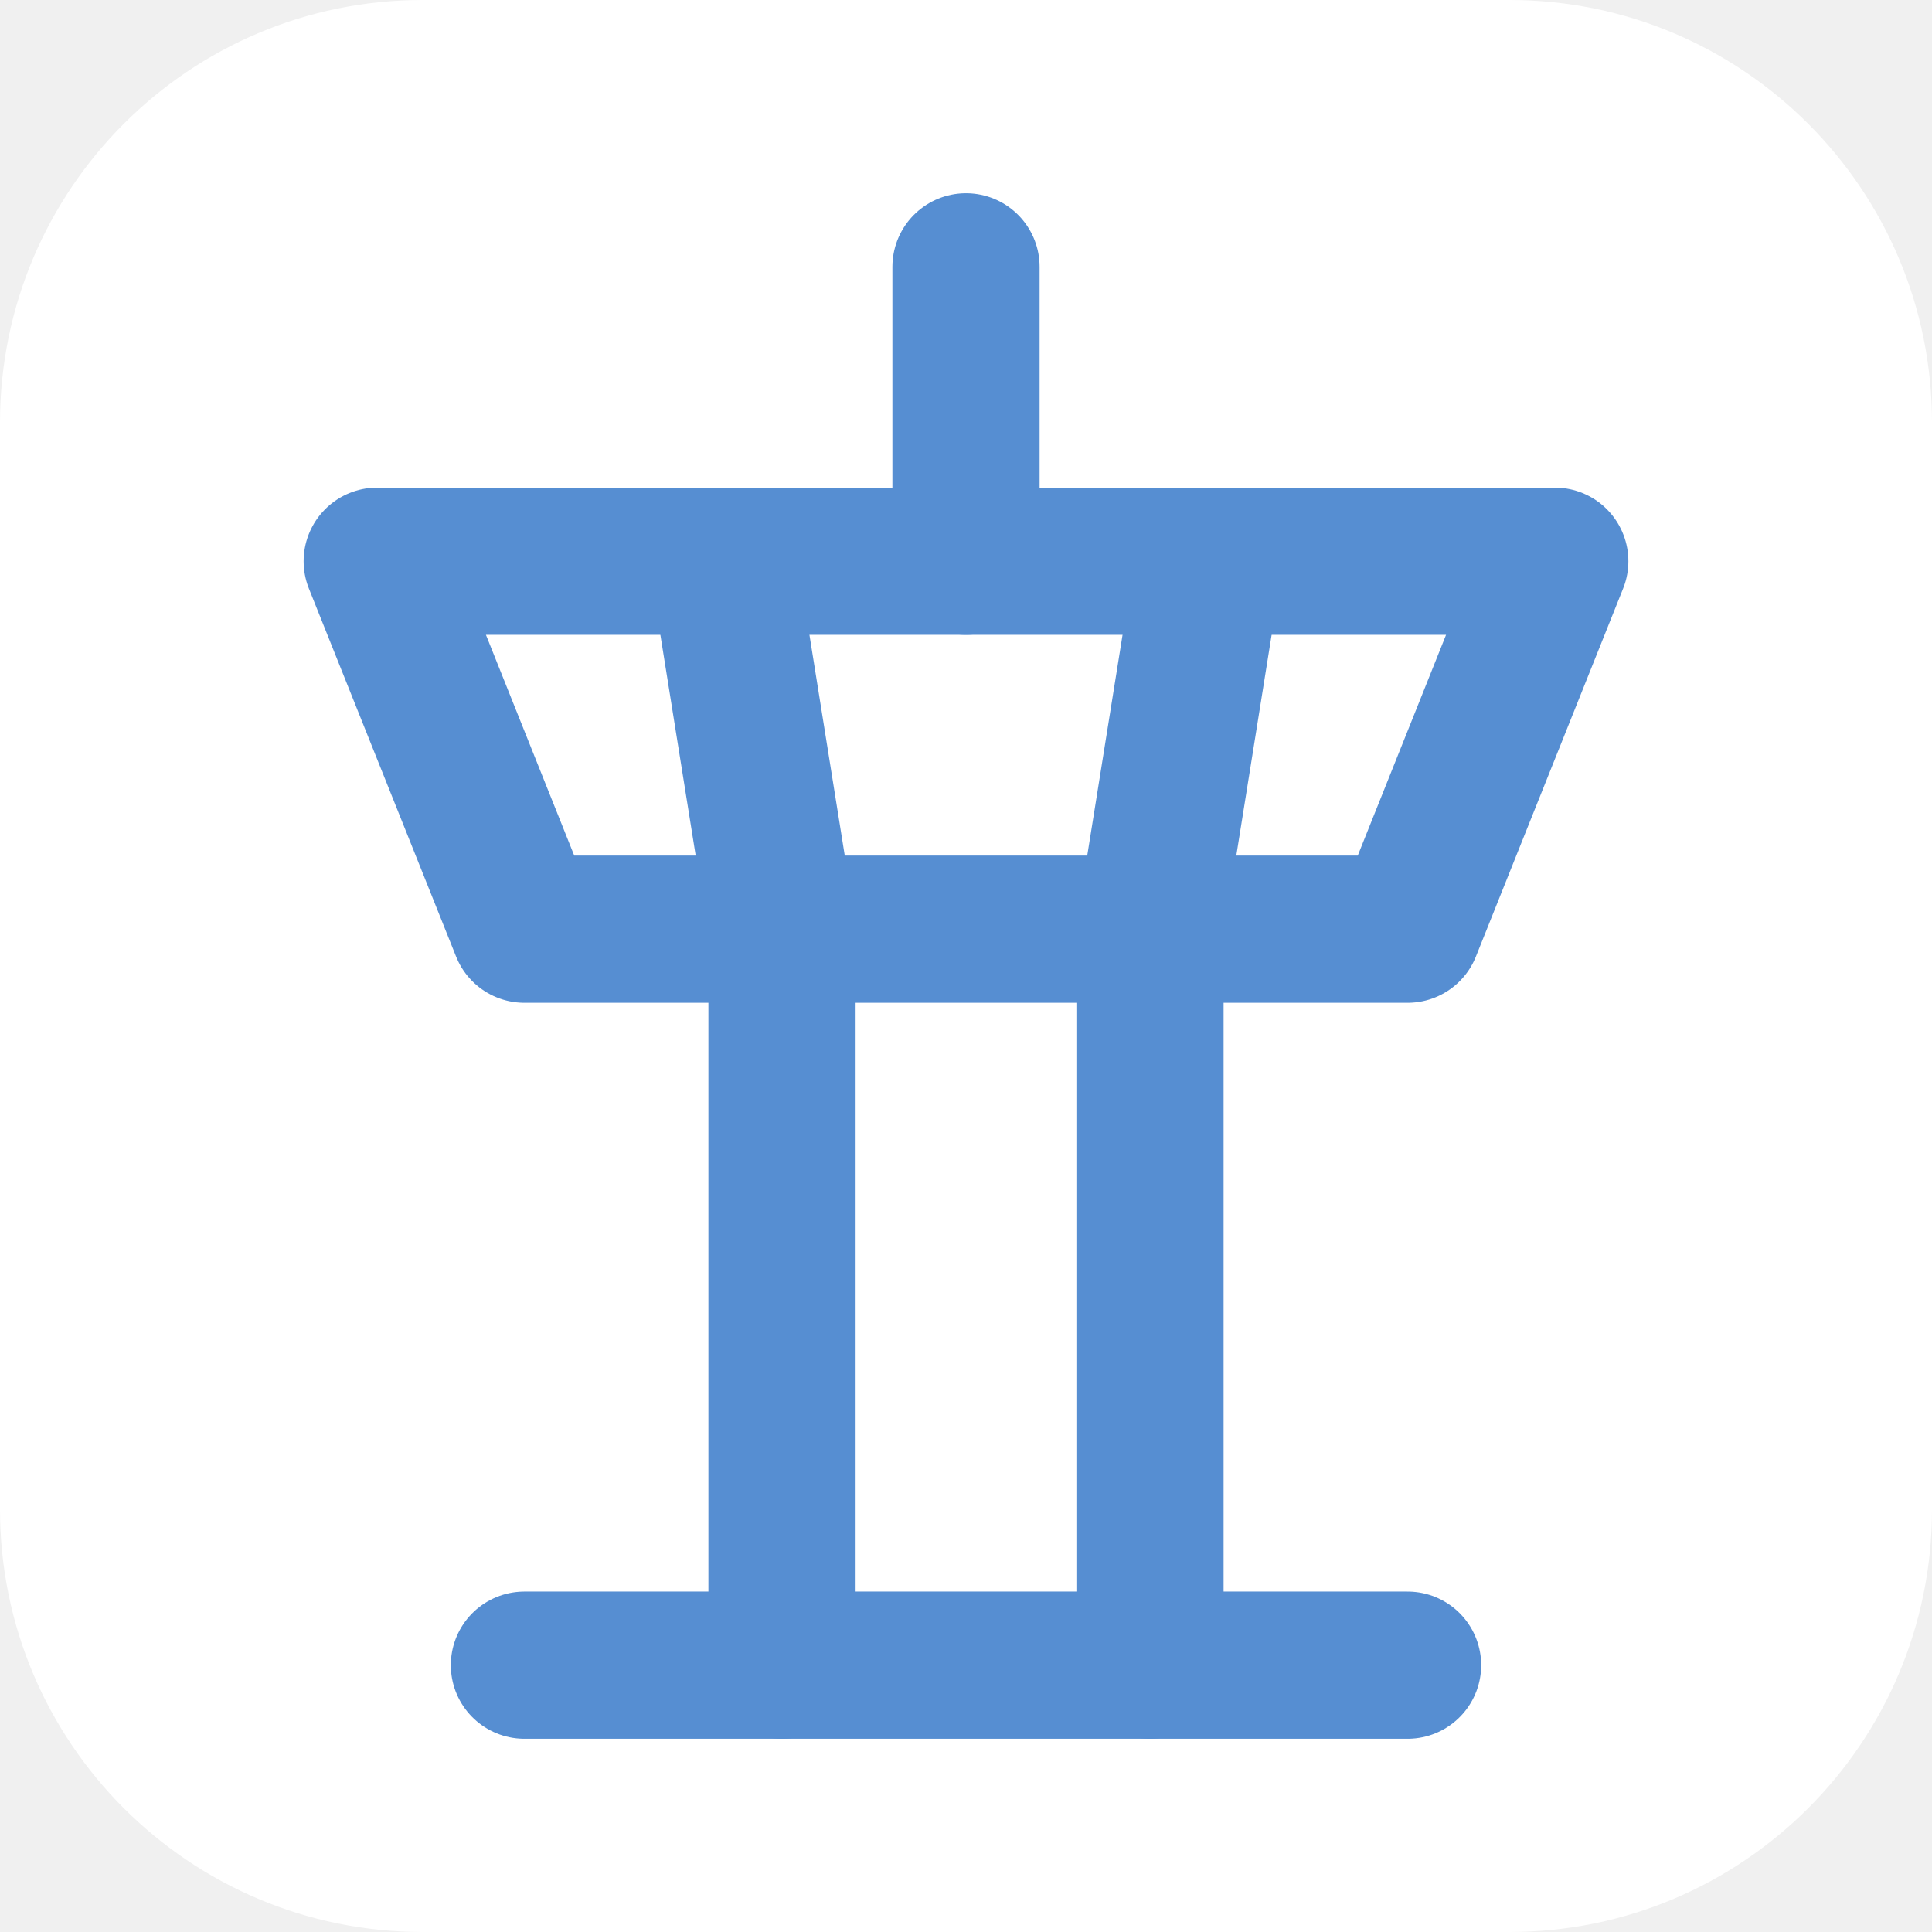
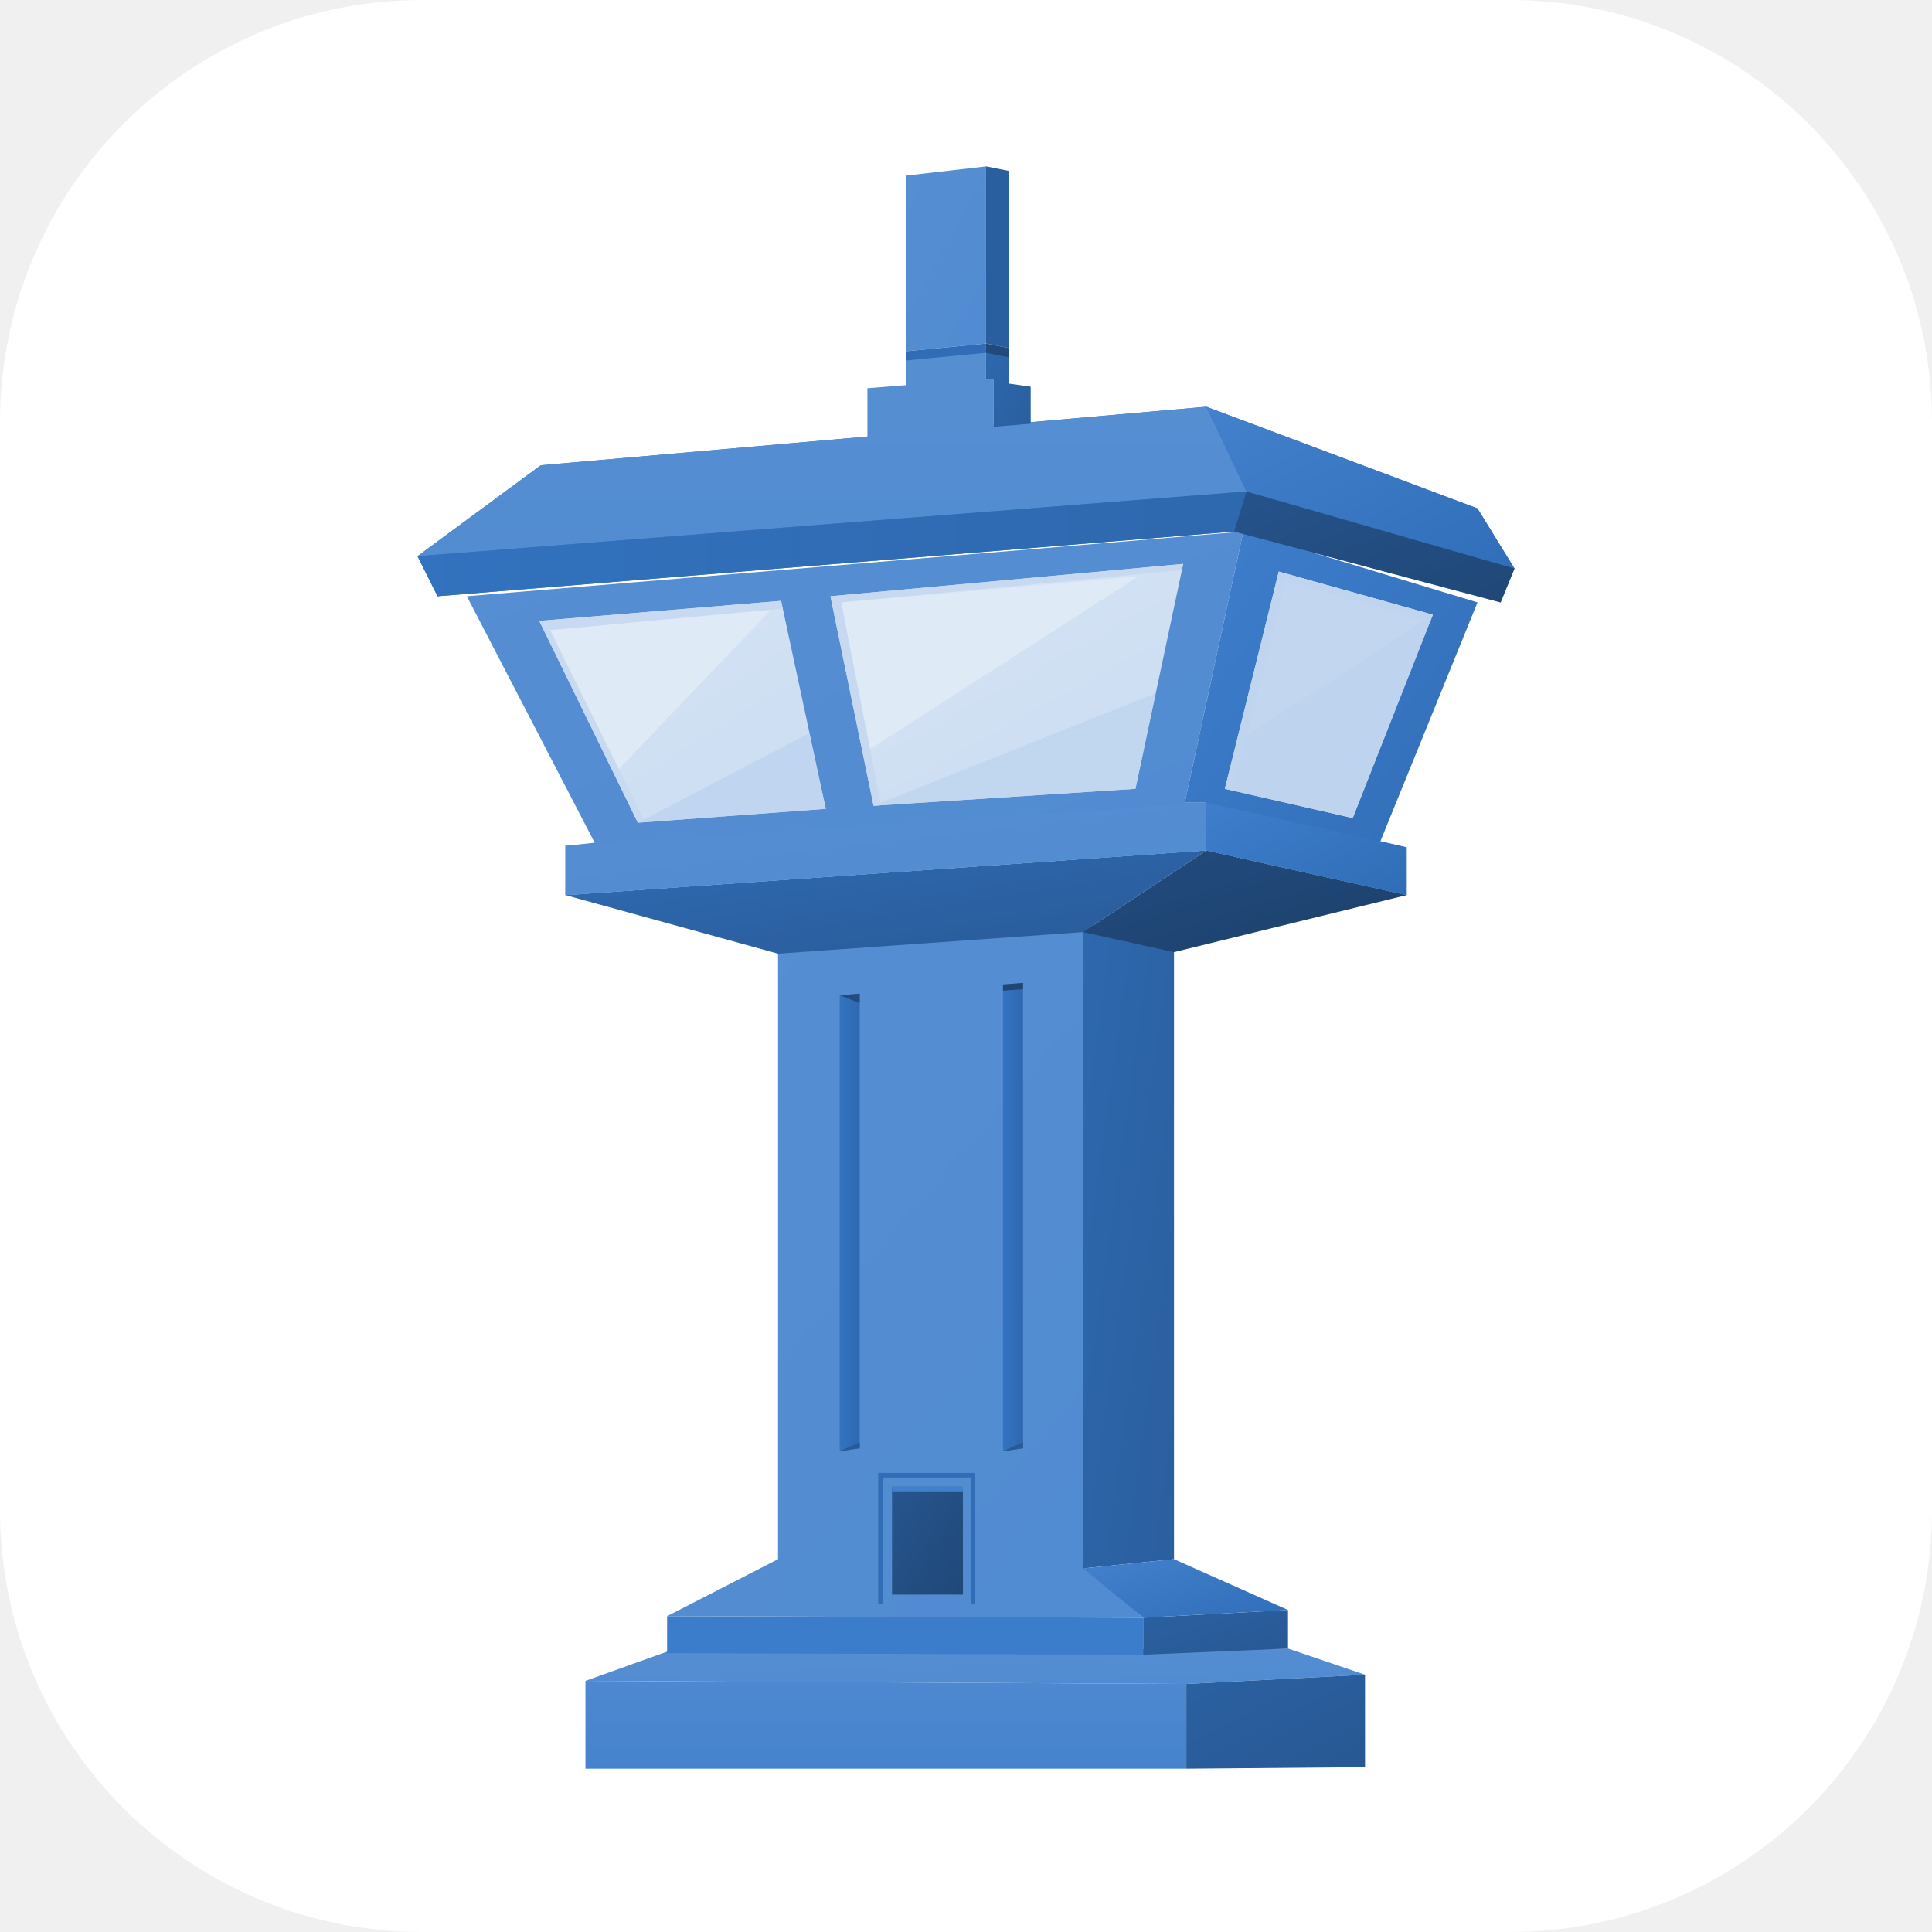
- <svg xmlns="http://www.w3.org/2000/svg" width="64" height="64" viewBox="0 0 64 64" role="img" aria-labelledby="title">
-   <rect width="64" height="64" rx="14" fill="#fff" />
-   <g transform="translate(2.744 3.963) scale(2.438)" fill="none" stroke="#568ed2" stroke-width="2" stroke-linecap="round" stroke-linejoin="round">
-     <path d="M12 2v4" />
-     <path d="M4 6h16l-2 5H6z" />
-     <path d="M8.7 6l.8 5v10" />
-     <path d="M15.3 6l-.8 5v10" />
-     <path d="M6 21h12" />
+ <svg xmlns="http://www.w3.org/2000/svg" width="1254" height="1254" viewBox="0 0 1254 1254" role="img" aria-labelledby="title desc">
+   <defs>
+     <linearGradient id="background-blue" x1="0" y1="0" x2="0" y2="1254" gradientUnits="userSpaceOnUse">
+       <stop stop-color="#ffffff" />
+       <stop offset="1" stop-color="#ffffff" />
+     </linearGradient>
+     <linearGradient id="front-white" x1="0" y1="0" x2="0.8" y2="1">
+       <stop stop-color="#568ed2" />
+       <stop offset="1" stop-color="#518bd1" />
+     </linearGradient>
+     <linearGradient id="roof-top" x1="0" y1="0" x2="0" y2="1">
+       <stop stop-color="#568ed2" />
+       <stop offset="1" stop-color="#528cd1" />
+     </linearGradient>
+     <linearGradient id="roof-side" x1="0" y1="0" x2="1" y2="1">
+       <stop stop-color="#4381cd" />
+       <stop offset="1" stop-color="#316eb9" />
+     </linearGradient>
+     <linearGradient id="roof-front-edge" x1="0" y1="0" x2="1" y2="0">
+       <stop stop-color="#3272be" />
+       <stop offset="1" stop-color="#2e68ae" />
+     </linearGradient>
+     <linearGradient id="roof-side-edge" x1="0" y1="0" x2="1" y2="1">
+       <stop stop-color="#25538b" />
+       <stop offset="1" stop-color="#204777" />
+     </linearGradient>
+     <linearGradient id="cabin-side" x1="0" y1="0" x2="1" y2="1">
+       <stop stop-color="#3e7ecc" />
+       <stop offset="1" stop-color="#306db6" />
+     </linearGradient>
+     <linearGradient id="underside-front" x1="0" y1="0" x2="1" y2="1">
+       <stop stop-color="#306bb3" />
+       <stop offset="1" stop-color="#285a97" />
+     </linearGradient>
+     <linearGradient id="underside-side" x1="0" y1="0" x2="1" y2="1">
+       <stop stop-color="#224d80" />
+       <stop offset="1" stop-color="#1c3f6a" />
+     </linearGradient>
+     <linearGradient id="shaft-side" x1="0" y1="0" x2="1" y2="1">
+       <stop stop-color="#2e68ae" />
+       <stop offset="1" stop-color="#2a5f9f" />
+     </linearGradient>
+     <linearGradient id="glass-front" x1="0" y1="0" x2="0.8" y2="1">
+       <stop stop-color="#d6e4f5" />
+       <stop offset="1" stop-color="#ccddf2" />
+     </linearGradient>
+     <linearGradient id="glass-side" x1="0" y1="0" x2="1" y2="1">
+       <stop stop-color="#c9dcf2" />
+       <stop offset="1" stop-color="#bad1ee" />
+     </linearGradient>
+     <linearGradient id="recess" x1="0" y1="0" x2="1" y2="0">
+       <stop stop-color="#3373c1" />
+       <stop offset="1" stop-color="#2e69af" />
+     </linearGradient>
+     <linearGradient id="plinth-front" x1="0" y1="0" x2="0" y2="1">
+       <stop stop-color="#4d88d0" />
+       <stop offset="1" stop-color="#4683ce" />
+     </linearGradient>
+     <linearGradient id="plinth-side" x1="0" y1="0" x2="1" y2="1">
+       <stop stop-color="#2b61a2" />
+       <stop offset="1" stop-color="#275893" />
+     </linearGradient>
+     <linearGradient id="door-blue" x1="0" y1="0" x2="1" y2="1">
+       <stop stop-color="#26558e" />
+       <stop offset="1" stop-color="#204879" />
+     </linearGradient>
+     <clipPath id="left-window-clip">
+       <path d="M350 403 507 390 536 525 414 534Z" />
+     </clipPath>
+     <clipPath id="center-window-clip">
+       <path d="M539 387 768 366 737 512 567 523Z" />
+     </clipPath>
+     <clipPath id="side-window-clip">
+       <path d="M830 371 930 399 878 531 795 512Z" />
+     </clipPath>
+   </defs>
+   <rect id="tile" width="1254" height="1254" rx="274" fill="url(#background-blue)" />
+   <g id="tower">
+     <g id="foundation">
+       <path id="lower-plinth-top" fill="url(#front-white)" d="M380 1091 433 1072 836 1070 886 1087 770 1093Z" />
+       <path id="lower-plinth-front" fill="url(#plinth-front)" d="M380 1091 770 1093V1148H380Z" />
+       <path id="lower-plinth-side" fill="url(#plinth-side)" d="M770 1093 886 1087V1147L770 1148Z" />
+       <path id="upper-plinth-front" fill="#3b7ccb" d="M433 1049 742 1050V1074L433 1073Z" />
+       <path id="upper-plinth-side" fill="url(#plinth-side)" d="M742 1050 836 1045V1070L742 1074Z" />
+     </g>
+     <g id="shaft">
+       <path id="shaft-front" fill="url(#front-white)" d="M505 611 703 599V1017L742 1050 433 1049 505 1012Z" />
+       <path id="shaft-side-face" fill="url(#shaft-side)" d="M703 599 762 611V1012L703 1018Z" />
+       <path id="shaft-foot-side" fill="url(#roof-side)" d="M703 1018 762 1012 836 1045 742 1050Z" />
+       <g id="vertical-recesses">
+         <path fill="url(#recess)" d="M545 646 558 645V940L545 942Z" />
+         <path fill="#224c80" d="M545 646 558 645V651Z" />
+         <path fill="#285a97" d="M545 942 558 936V940Z" />
+         <path fill="url(#recess)" d="M651 639 664 638V940L651 942Z" />
+         <path fill="#1f4675" d="M651 639 664 638V642L651 643Z" />
+         <path fill="#285a97" d="M651 942 664 936V940Z" />
+       </g>
+       <g id="entrance">
+         <path fill="#306db6" d="M570 1041V956H633V1041H630V959H573V1041Z" />
+         <path fill="url(#door-blue)" d="M579 965H625V1035H579Z" />
+         <path fill="#4180cd" d="M579 965H625V968H579Z" />
+       </g>
+     </g>
+     <g id="observation-cabin">
+       <path id="cabin-underside-front" fill="url(#underside-front)" d="M367 581 783 552 703 605 505 619Z" />
+       <path id="cabin-underside-right" fill="url(#underside-side)" d="M783 552 913 581 762 618 703 605Z" />
+       <path id="cabin-front-frame" fill="url(#front-white)" d="M303 387 807 345 769 521H783V552L367 581V549L386 547Z" />
+       <path id="cabin-right-frame" fill="url(#cabin-side)" d="M807 345 959 391 896 546 913 550V581L783 552V521H769Z" />
+       <g id="left-glazing" clip-path="url(#left-window-clip)">
+         <path fill="url(#glass-front)" d="M350 403 507 390 536 525 414 534Z" />
+         <path fill="#dfeaf7" d="M357 408 501 395 400 501Z" />
+         <path fill="#c0d5ef" d="M414 534 525 476 536 525Z" />
+         <path fill="#c8daf1" d="M350 403 507 390 508 395 357 409 418 532 414 534Z" />
+       </g>
+       <g id="center-glazing" clip-path="url(#center-window-clip)">
+         <path fill="url(#glass-front)" d="M539 387 768 366 737 512 567 523Z" />
+         <path fill="#dfeaf7" d="M546 391 739 374 562 488Z" />
+         <path fill="#c1d6ef" d="M567 523 750 450 737 512Z" />
+         <path fill="#c6d9f1" d="M539 387 768 366 767 370 546 391 572 523 567 523Z" />
+       </g>
+       <g id="side-glazing" clip-path="url(#side-window-clip)">
+         <path fill="url(#glass-side)" d="M830 371 930 399 878 531 795 512Z" />
+         <path fill="#c2d6f0" d="M830 371 930 399 807 479Z" />
+         <path fill="#bdd3ee" d="M807 479 930 399 878 531 795 512Z" />
+         <path fill="#bfd5ef" d="M830 371 930 399 928 404 834 377 800 513 795 512Z" />
+       </g>
+       <path id="front-window-ledge" fill="url(#front-white)" d="M367 549 783 521V552L367 581Z" />
+       <path id="side-window-ledge" fill="url(#cabin-side)" d="M783 521 913 550V581L783 552Z" />
+     </g>
+     <g id="roof">
+       <path id="roof-silhouette" fill="#3679ca" d="M271 361 351 302 783 264 959 330 983 369 974 391 801 345 284 387Z" />
+       <path id="roof-front-plane" fill="url(#roof-top)" d="M271 361 351 302 783 264 809 319Z" />
+       <path id="roof-right-plane" fill="url(#roof-side)" d="M783 264 959 330 983 369 809 319Z" />
+       <path id="roof-front-fascia" fill="url(#roof-front-edge)" d="M271 361 809 319 801 345 284 387Z" />
+       <path id="roof-right-fascia" fill="url(#roof-side-edge)" d="M809 319 983 369 974 391 801 345Z" />
+     </g>
+     <g id="antenna">
+       <path id="antenna-mount-front" fill="#568ed2" d="M563 285V252L588 250V232L640 227V246H645V277Z" />
+       <path id="antenna-mount-side" fill="url(#shaft-side)" d="M640 227 655 230V249L669 251V275L645 277V246H640Z" />
+       <path id="antenna-front" fill="url(#front-white)" d="M588 114 640 108V223L588 228Z" />
+       <path id="antenna-side" fill="#2a5f9f" d="M640 108 655 111V226L640 223Z" />
+       <path id="antenna-front-seam" fill="#316db7" d="M588 228 640 223V229L588 234Z" />
+       <path id="antenna-side-seam" fill="#21497b" d="M640 223 655 226V232L640 229Z" />
+     </g>
  </g>
</svg>
